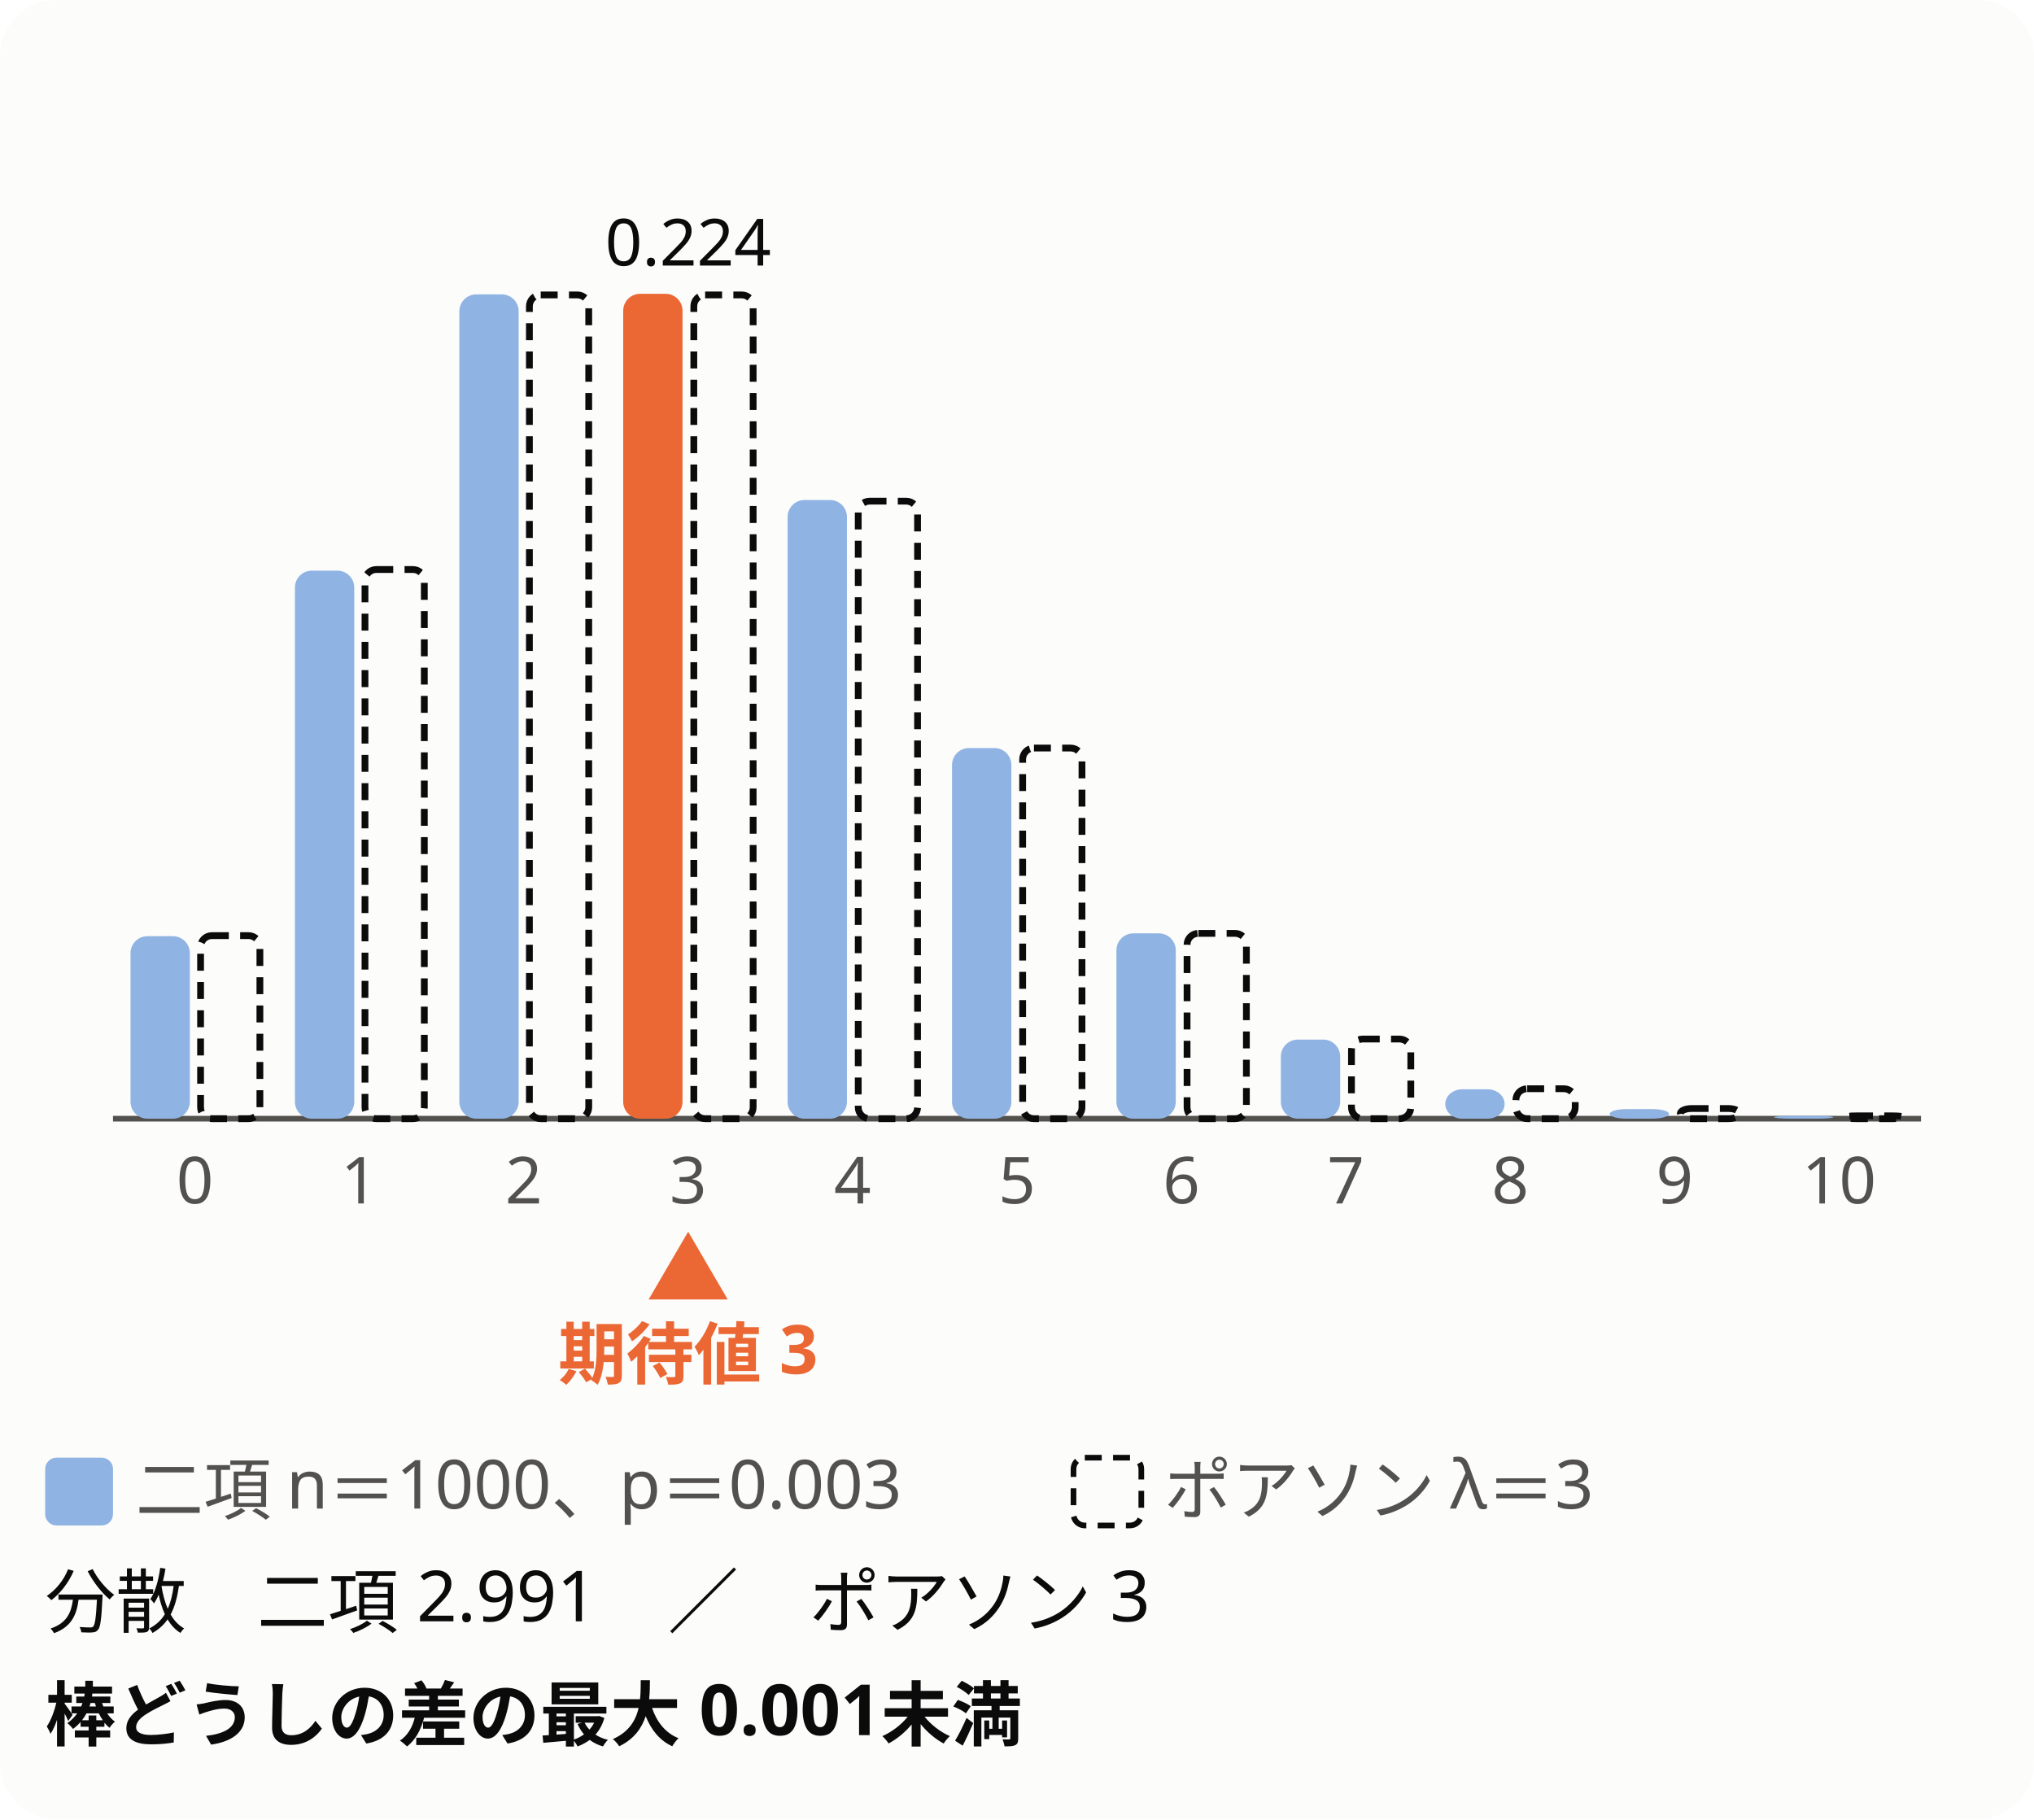
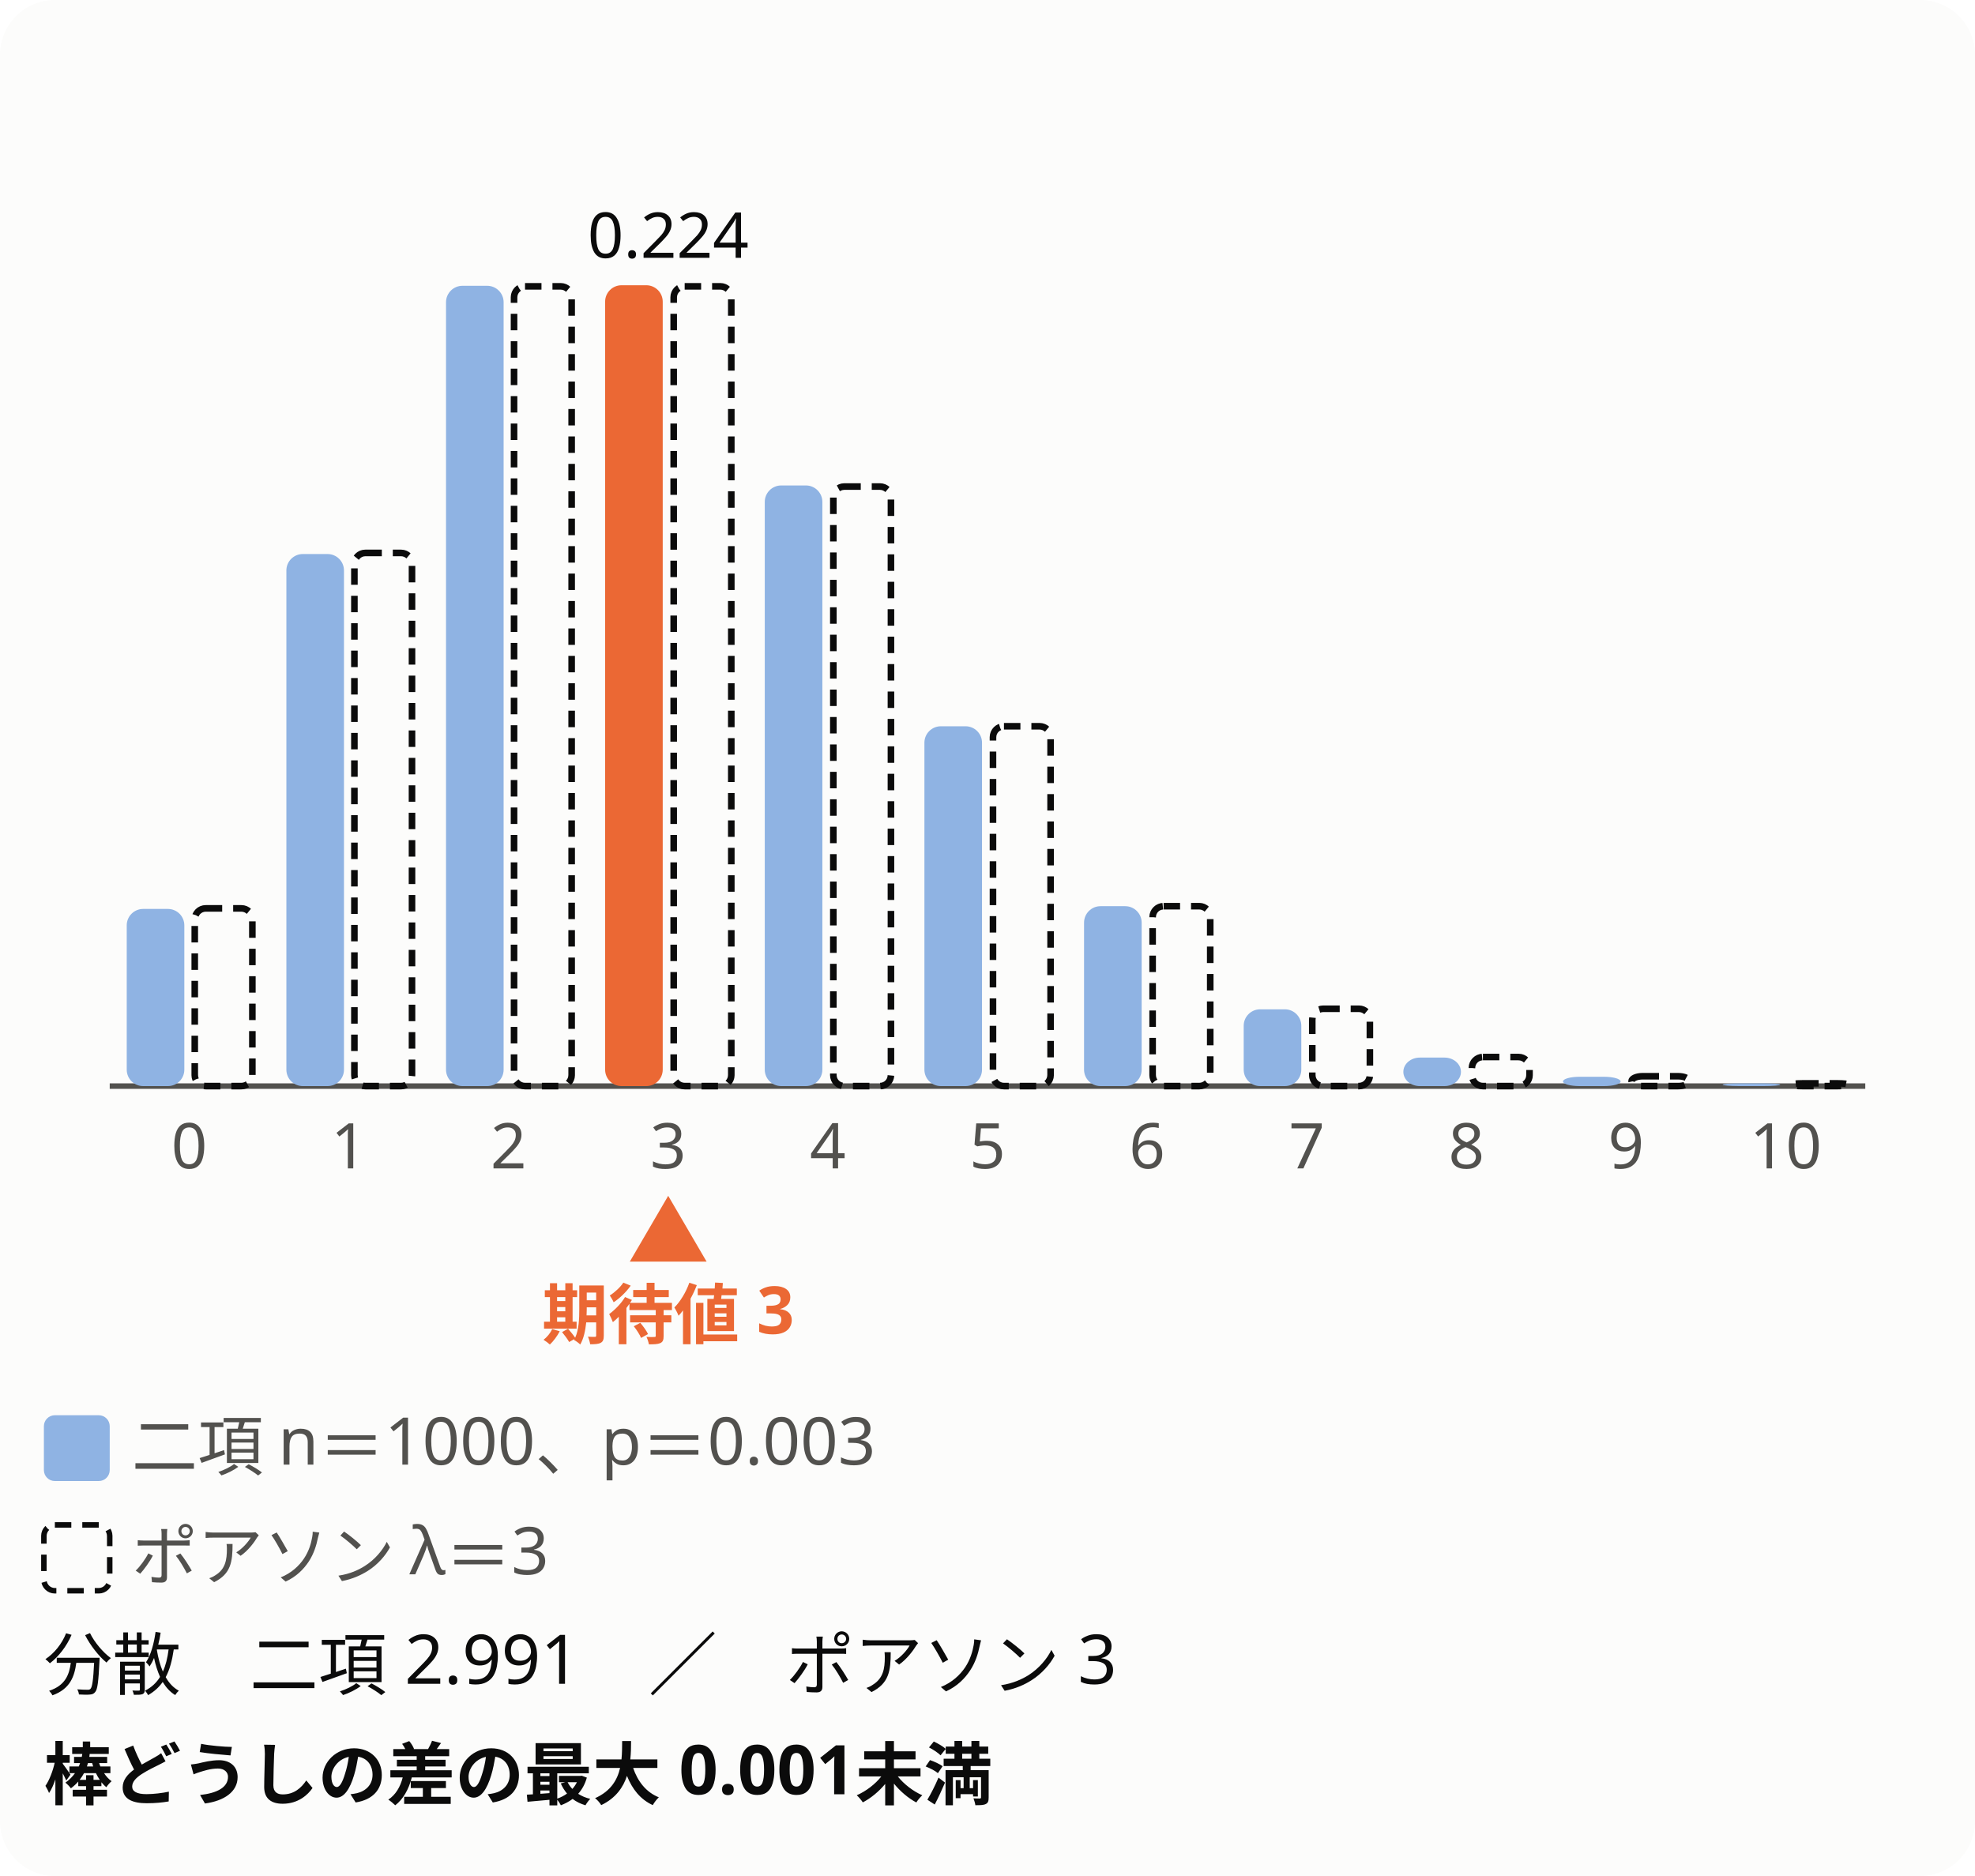
- <svg xmlns="http://www.w3.org/2000/svg" viewBox="0 0 360 322" width="360" height="322" font-family="sans-serif">
-   <rect width="360" height="322" rx="10" fill="#fcfcfb" />
+ <svg xmlns="http://www.w3.org/2000/svg" viewBox="0 0 360 342" width="360" height="342" font-family="sans-serif">
+   <rect width="360" height="342" rx="10" fill="#fcfcfb" />
  <line x1="20" y1="198" x2="340" y2="198" stroke="#52514e" stroke-width="1" />
  <rect x="23.1" y="165.7" width="10.5" height="32.3" rx="3" fill="#8fb3e3" />
  <rect x="35.5" y="165.6" width="10.5" height="32.4" rx="2" fill="none" stroke="#0b0b0b" stroke-width="1.2" stroke-dasharray="3 2" />
  <text x="34.5" y="213" font-size="11.5" fill="#52514e" text-anchor="middle">0</text>
  <rect x="52.2" y="101" width="10.5" height="97" rx="3" fill="#8fb3e3" />
  <rect x="64.6" y="100.8" width="10.5" height="97.2" rx="2" fill="none" stroke="#0b0b0b" stroke-width="1.2" stroke-dasharray="3 2" />
  <text x="63.6" y="213" font-size="11.5" fill="#52514e" text-anchor="middle">1</text>
  <rect x="81.3" y="52.1" width="10.5" height="145.9" rx="3" fill="#8fb3e3" />
  <rect x="93.7" y="52.2" width="10.5" height="145.8" rx="2" fill="none" stroke="#0b0b0b" stroke-width="1.2" stroke-dasharray="3 2" />
  <text x="92.7" y="213" font-size="11.5" fill="#52514e" text-anchor="middle">2</text>
  <rect x="110.3" y="52" width="10.5" height="146" rx="3" fill="#eb6834" />
  <rect x="122.8" y="52.2" width="10.5" height="145.8" rx="2" fill="none" stroke="#0b0b0b" stroke-width="1.2" stroke-dasharray="3 2" />
  <text x="121.8" y="47.0" font-size="11.5" fill="#0b0b0b" text-anchor="middle" stroke="#fcfcfb" stroke-width="4" paint-order="stroke">0.224</text>
  <text x="121.8" y="213" font-size="11.5" fill="#52514e" text-anchor="middle">3</text>
  <rect x="139.4" y="88.5" width="10.5" height="109.5" rx="3" fill="#8fb3e3" />
  <rect x="151.9" y="88.7" width="10.5" height="109.3" rx="2" fill="none" stroke="#0b0b0b" stroke-width="1.2" stroke-dasharray="3 2" />
  <text x="150.9" y="213" font-size="11.5" fill="#52514e" text-anchor="middle">4</text>
  <rect x="168.5" y="132.4" width="10.5" height="65.6" rx="3" fill="#8fb3e3" />
  <rect x="181.0" y="132.4" width="10.5" height="65.6" rx="2" fill="none" stroke="#0b0b0b" stroke-width="1.2" stroke-dasharray="3 2" />
  <text x="180" y="213" font-size="11.5" fill="#52514e" text-anchor="middle">5</text>
  <rect x="197.6" y="165.2" width="10.5" height="32.8" rx="3" fill="#8fb3e3" />
  <rect x="210.1" y="165.2" width="10.5" height="32.8" rx="2" fill="none" stroke="#0b0b0b" stroke-width="1.2" stroke-dasharray="3 2" />
  <text x="209.1" y="213" font-size="11.5" fill="#52514e" text-anchor="middle">6</text>
  <rect x="226.7" y="184" width="10.5" height="14" rx="3" fill="#8fb3e3" />
  <rect x="239.2" y="183.9" width="10.5" height="14.1" rx="2" fill="none" stroke="#0b0b0b" stroke-width="1.2" stroke-dasharray="3 2" />
  <text x="238.2" y="213" font-size="11.5" fill="#52514e" text-anchor="middle">7</text>
  <rect x="255.8" y="192.8" width="10.5" height="5.2" rx="3" fill="#8fb3e3" />
  <rect x="268.3" y="192.7" width="10.5" height="5.3" rx="2" fill="none" stroke="#0b0b0b" stroke-width="1.2" stroke-dasharray="3 2" />
  <text x="267.3" y="213" font-size="11.5" fill="#52514e" text-anchor="middle">8</text>
  <rect x="284.9" y="196.3" width="10.5" height="1.7" rx="3" fill="#8fb3e3" />
  <rect x="297.4" y="196.2" width="10.5" height="1.8" rx="2" fill="none" stroke="#0b0b0b" stroke-width="1.2" stroke-dasharray="3 2" />
  <text x="296.4" y="213" font-size="11.5" fill="#52514e" text-anchor="middle">9</text>
  <rect x="314" y="197.5" width="10.5" height="0.5" rx="3" fill="#8fb3e3" />
  <rect x="326.5" y="197.5" width="10.5" height="0.5" rx="2" fill="none" stroke="#0b0b0b" stroke-width="1.2" stroke-dasharray="3 2" />
  <text x="325.5" y="213" font-size="11.5" fill="#52514e" text-anchor="middle">10</text>
  <path d="M121.8,218 l-7,12 h14 z" fill="#eb6834" />
  <text x="121.8" y="244" font-size="12" fill="#eb6834" text-anchor="middle" font-weight="bold">期待値 3</text>
  <rect x="8" y="258" width="12" height="12" rx="2" fill="#8fb3e3" />
  <text x="24" y="268" font-size="12" fill="#52514e" text-anchor="start">二項 n＝1000、p＝0.003</text>
-   <rect x="190" y="258" width="12" height="12" rx="2" fill="none" stroke="#0b0b0b" stroke-dasharray="3 2" />
-   <text x="206" y="268" font-size="12" fill="#52514e" text-anchor="start">ポアソン λ＝3</text>
-   <text x="8" y="288" font-size="12.5" fill="#0b0b0b" text-anchor="start">分散　二項 2.991　／　ポアソン 3</text>
-   <text x="8" y="308" font-size="12.5" fill="#0b0b0b" text-anchor="start" font-weight="bold">棒どうしの差の最大 0.001未満</text>
+   <rect x="8" y="278" width="12" height="12" rx="2" fill="none" stroke="#0b0b0b" stroke-dasharray="3 2" />
+   <text x="24" y="288" font-size="12" fill="#52514e" text-anchor="start">ポアソン λ＝3</text>
+   <text x="8" y="308" font-size="12.5" fill="#0b0b0b" text-anchor="start">分散　二項 2.991　／　ポアソン 3</text>
+   <text x="8" y="328" font-size="12.5" fill="#0b0b0b" text-anchor="start" font-weight="bold">棒どうしの差の最大 0.001未満</text>
</svg>
